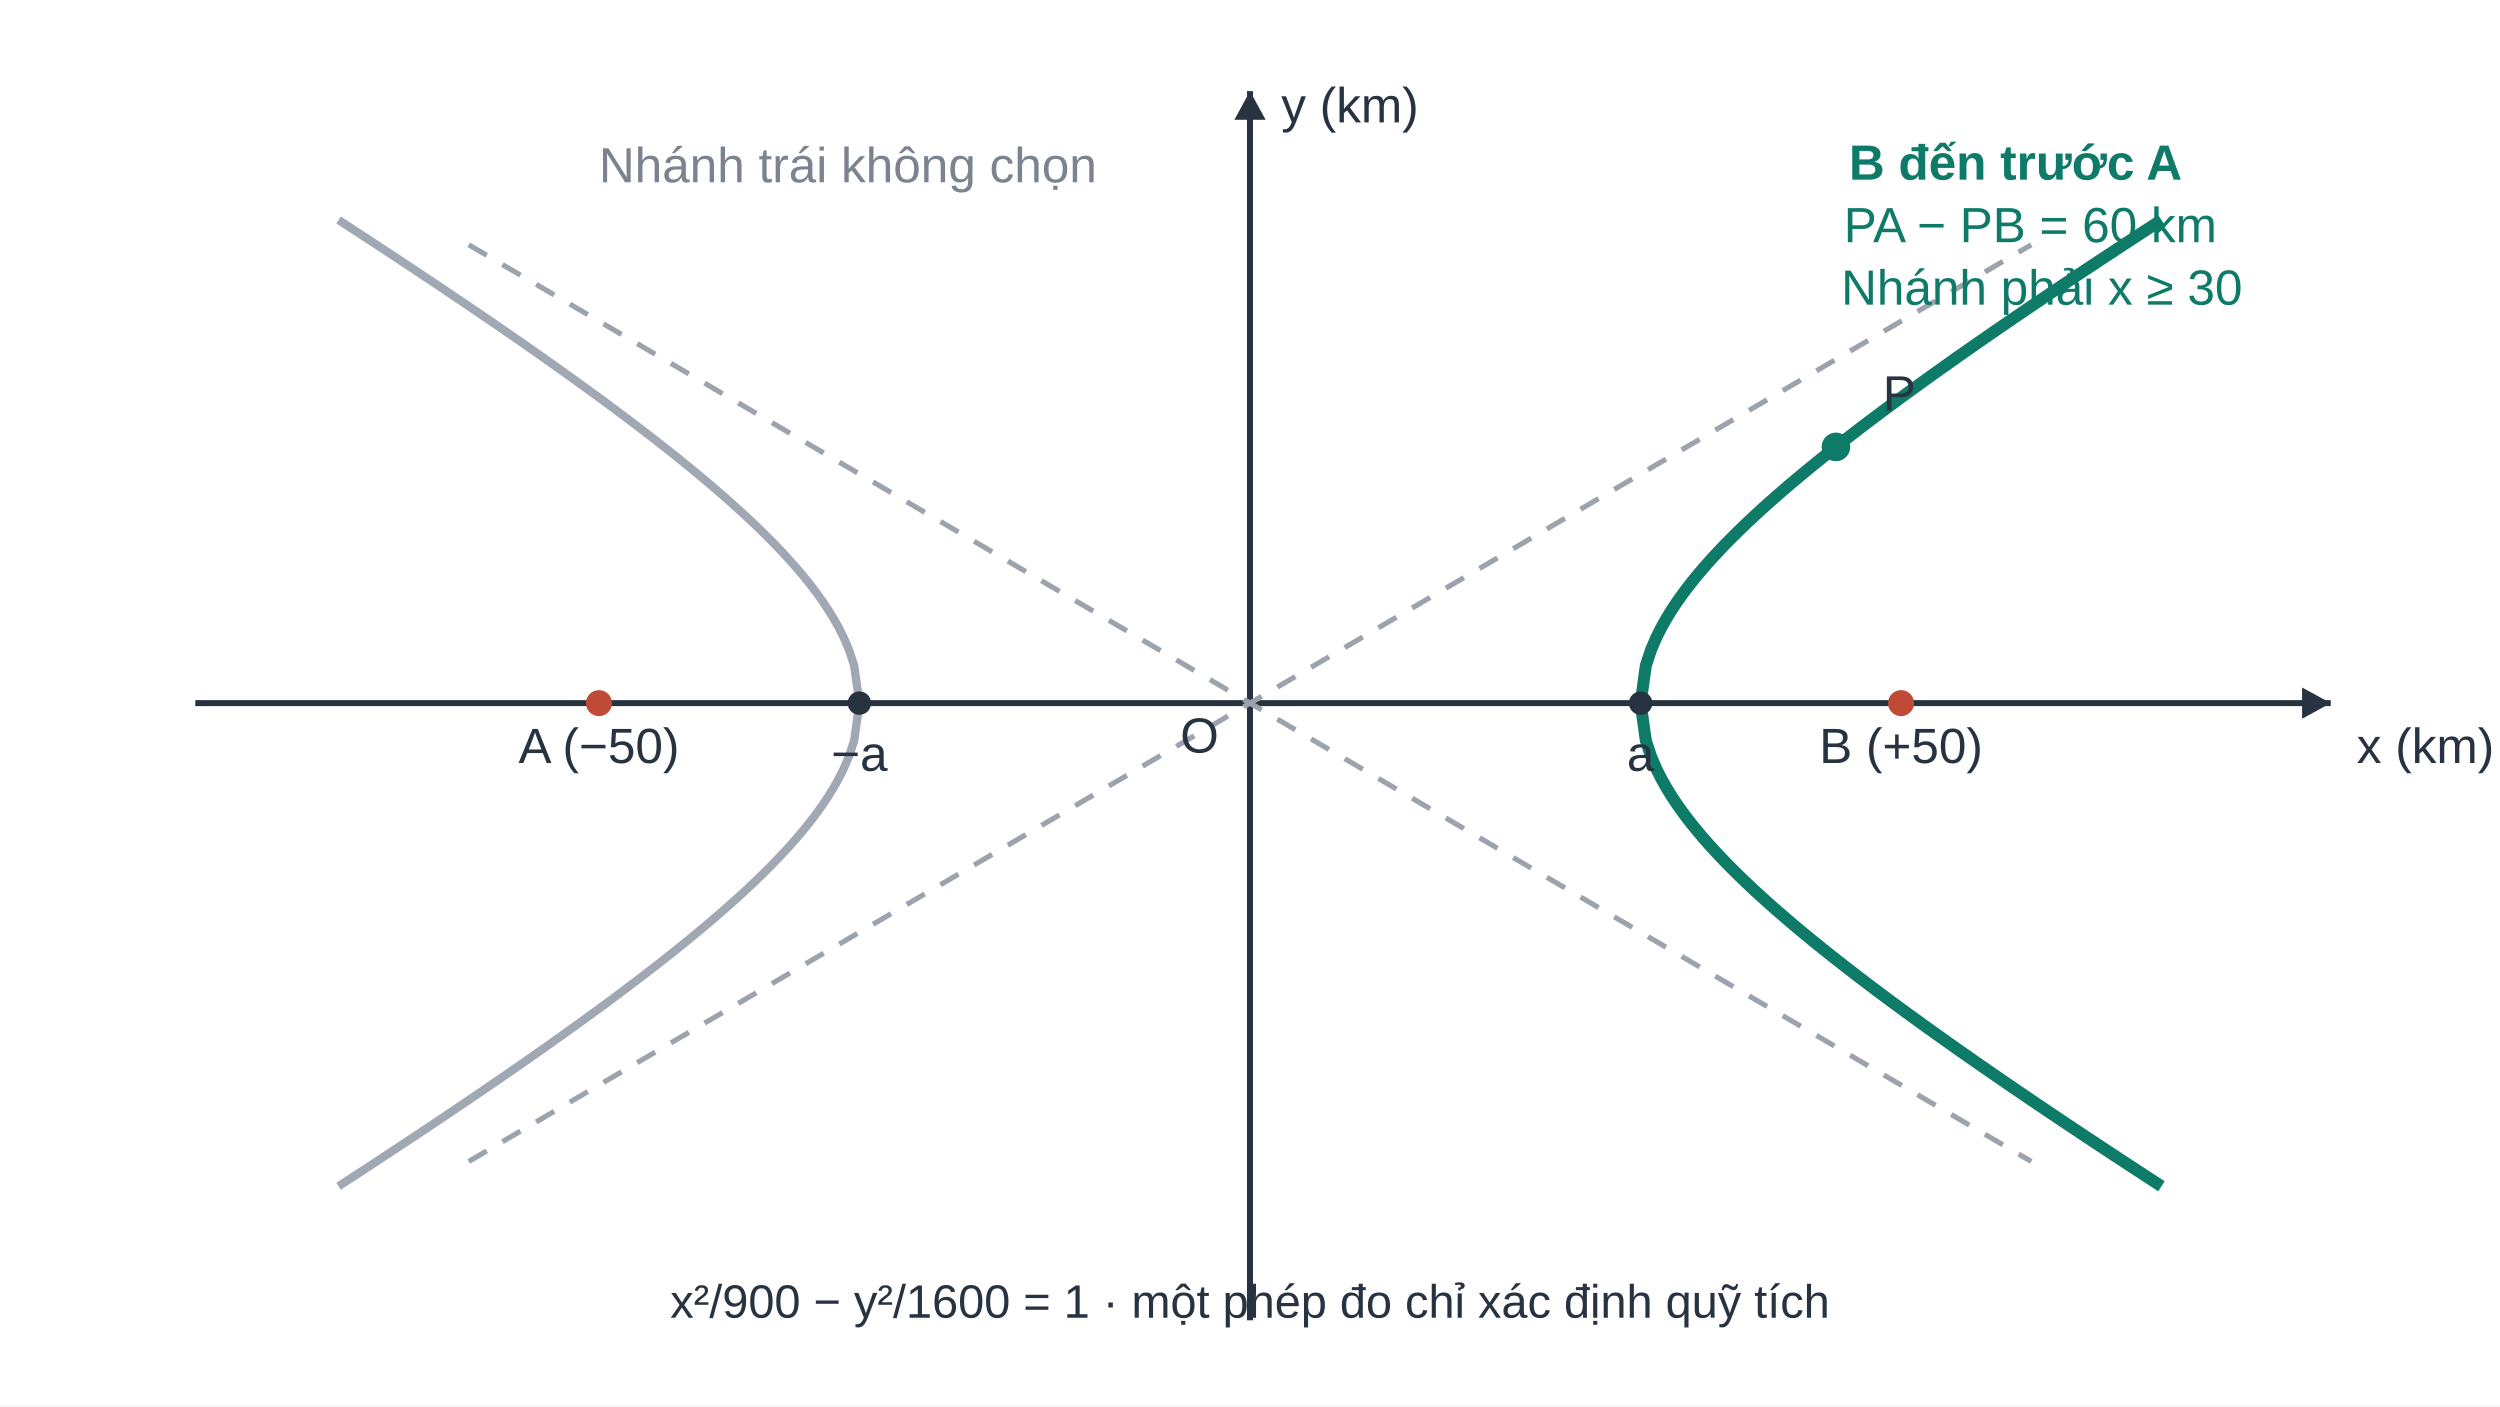
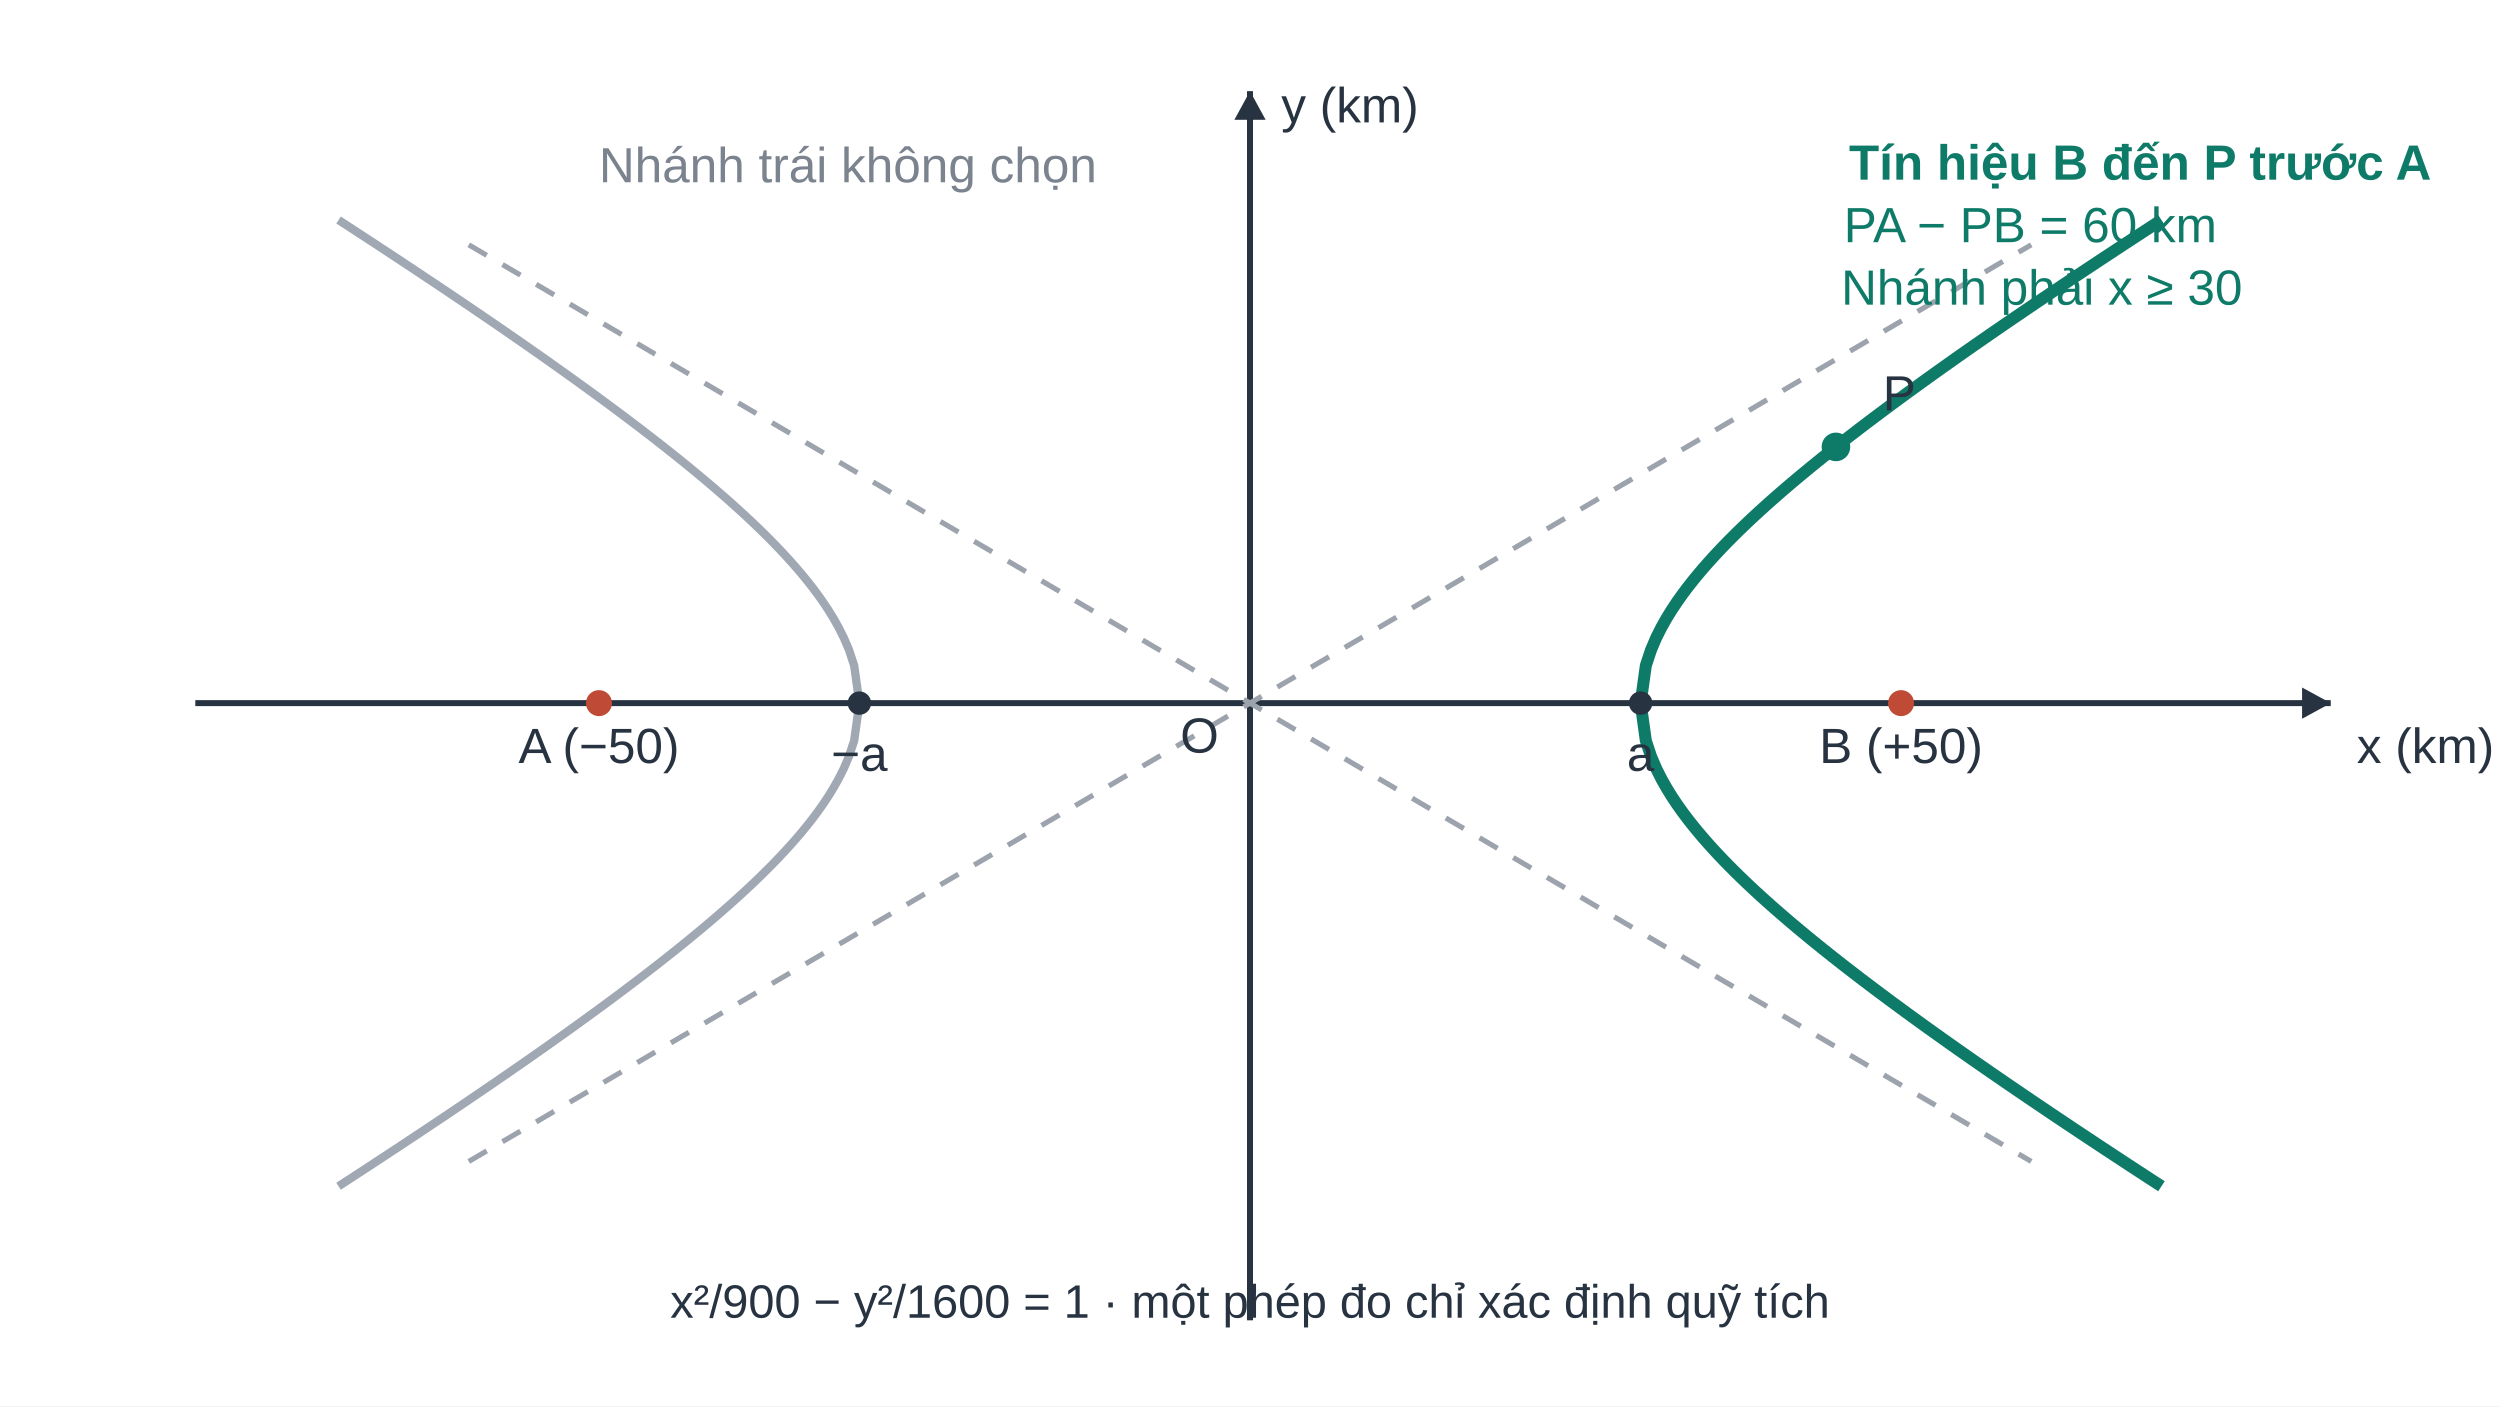
<svg xmlns="http://www.w3.org/2000/svg" viewBox="0 0 960 540" role="img" aria-labelledby="title desc">
  <rect width="960" height="540" fill="#ffffff" />
  <line x1="75" y1="270" x2="895" y2="270" stroke="#283341" stroke-width="2.3" />
  <line x1="480" y1="507" x2="480" y2="35" stroke="#283341" stroke-width="2.3" />
  <path d="M 895 270 l -11 -6 v 12 z M 480 35 l -6 11 h 12 z" fill="#283341" />
  <line x1="180" y1="446" x2="780" y2="94" stroke="#9ca3ad" stroke-dasharray="8 7" stroke-width="2" />
  <line x1="180" y1="94" x2="780" y2="446" stroke="#9ca3ad" stroke-dasharray="8 7" stroke-width="2" />
  <path d="M130.00 84.48 L132.00 85.78 L134.00 87.08 L136.00 88.38 L138.00 89.69 L140.00 90.99 L142.00 92.30 L144.00 93.61 L146.00 94.93 L148.00 96.24 L150.00 97.56 L152.00 98.87 L154.00 100.19 L156.00 101.52 L158.00 102.84 L160.00 104.17 L162.00 105.50 L164.00 106.83 L166.00 108.17 L168.00 109.50 L170.00 110.84 L172.00 112.18 L174.00 113.53 L176.00 114.88 L178.00 116.23 L180.00 117.58 L182.00 118.94 L184.00 120.30 L186.00 121.66 L188.00 123.02 L190.00 124.39 L192.00 125.77 L194.00 127.14 L196.00 128.52 L198.00 129.91 L200.00 131.29 L202.00 132.68 L204.00 134.08 L206.00 135.48 L208.00 136.88 L210.00 138.29 L212.00 139.71 L214.00 141.13 L216.00 142.55 L218.00 143.98 L220.00 145.41 L222.00 146.85 L224.00 148.30 L226.00 149.75 L228.00 151.20 L230.00 152.67 L232.00 154.14 L234.00 155.61 L236.00 157.10 L238.00 158.59 L240.00 160.09 L242.00 161.60 L244.00 163.11 L246.00 164.63 L248.00 166.17 L250.00 167.71 L252.00 169.26 L254.00 170.83 L256.00 172.40 L258.00 173.99 L260.00 175.58 L262.00 177.20 L264.00 178.82 L266.00 180.46 L268.00 182.11 L270.00 183.78 L272.00 185.46 L274.00 187.17 L276.00 188.89 L278.00 190.63 L280.00 192.39 L282.00 194.18 L284.00 195.99 L286.00 197.82 L288.00 199.69 L290.00 201.58 L292.00 203.51 L294.00 205.48 L296.00 207.48 L298.00 209.53 L300.00 211.63 L302.00 213.78 L304.00 215.99 L306.00 218.27 L308.00 220.62 L310.00 223.07 L312.00 225.61 L314.00 228.28 L316.00 231.10 L318.00 234.10 L320.00 237.34 L322.00 240.88 L324.00 244.86 L326.00 249.54 L328.00 255.58 L330.00 270.00" stroke="#a0a8b4" stroke-width="3.2" fill="none" />
  <path d="M130.00 455.52 L132.00 454.22 L134.00 452.92 L136.00 451.62 L138.00 450.31 L140.00 449.01 L142.00 447.70 L144.00 446.39 L146.00 445.07 L148.00 443.76 L150.00 442.44 L152.00 441.13 L154.00 439.81 L156.00 438.48 L158.00 437.16 L160.00 435.83 L162.00 434.50 L164.00 433.17 L166.00 431.83 L168.00 430.50 L170.00 429.16 L172.00 427.82 L174.00 426.47 L176.00 425.12 L178.00 423.77 L180.00 422.42 L182.00 421.06 L184.00 419.70 L186.00 418.34 L188.00 416.98 L190.00 415.61 L192.00 414.23 L194.00 412.86 L196.00 411.48 L198.00 410.09 L200.00 408.71 L202.00 407.32 L204.00 405.92 L206.00 404.52 L208.00 403.12 L210.00 401.71 L212.00 400.29 L214.00 398.87 L216.00 397.45 L218.00 396.02 L220.00 394.59 L222.00 393.15 L224.00 391.70 L226.00 390.25 L228.00 388.80 L230.00 387.33 L232.00 385.86 L234.00 384.39 L236.00 382.90 L238.00 381.41 L240.00 379.91 L242.00 378.40 L244.00 376.89 L246.00 375.37 L248.00 373.83 L250.00 372.29 L252.00 370.74 L254.00 369.17 L256.00 367.60 L258.00 366.01 L260.00 364.42 L262.00 362.80 L264.00 361.18 L266.00 359.54 L268.00 357.89 L270.00 356.22 L272.00 354.54 L274.00 352.83 L276.00 351.11 L278.00 349.37 L280.00 347.61 L282.00 345.82 L284.00 344.01 L286.00 342.18 L288.00 340.31 L290.00 338.42 L292.00 336.49 L294.00 334.52 L296.00 332.52 L298.00 330.47 L300.00 328.37 L302.00 326.22 L304.00 324.01 L306.00 321.73 L308.00 319.38 L310.00 316.93 L312.00 314.39 L314.00 311.72 L316.00 308.90 L318.00 305.90 L320.00 302.66 L322.00 299.12 L324.00 295.14 L326.00 290.46 L328.00 284.42 L330.00 270.00" stroke="#a0a8b4" stroke-width="3.2" fill="none" />
  <path d="M630.00 270.00 L632.00 255.58 L634.00 249.54 L636.00 244.86 L638.00 240.88 L640.00 237.34 L642.00 234.10 L644.00 231.10 L646.00 228.28 L648.00 225.61 L650.00 223.07 L652.00 220.62 L654.00 218.27 L656.00 215.99 L658.00 213.78 L660.00 211.63 L662.00 209.53 L664.00 207.48 L666.00 205.48 L668.00 203.51 L670.00 201.58 L672.00 199.69 L674.00 197.82 L676.00 195.99 L678.00 194.18 L680.00 192.39 L682.00 190.63 L684.00 188.89 L686.00 187.17 L688.00 185.46 L690.00 183.78 L692.00 182.11 L694.00 180.46 L696.00 178.82 L698.00 177.20 L700.00 175.58 L702.00 173.99 L704.00 172.40 L706.00 170.83 L708.00 169.26 L710.00 167.71 L712.00 166.17 L714.00 164.63 L716.00 163.11 L718.00 161.60 L720.00 160.09 L722.00 158.59 L724.00 157.10 L726.00 155.61 L728.00 154.14 L730.00 152.67 L732.00 151.20 L734.00 149.75 L736.00 148.30 L738.00 146.85 L740.00 145.41 L742.00 143.98 L744.00 142.55 L746.00 141.13 L748.00 139.71 L750.00 138.29 L752.00 136.88 L754.00 135.48 L756.00 134.08 L758.00 132.68 L760.00 131.29 L762.00 129.91 L764.00 128.52 L766.00 127.14 L768.00 125.77 L770.00 124.39 L772.00 123.02 L774.00 121.66 L776.00 120.30 L778.00 118.94 L780.00 117.58 L782.00 116.23 L784.00 114.88 L786.00 113.53 L788.00 112.18 L790.00 110.84 L792.00 109.50 L794.00 108.17 L796.00 106.83 L798.00 105.50 L800.00 104.17 L802.00 102.84 L804.00 101.52 L806.00 100.19 L808.00 98.87 L810.00 97.56 L812.00 96.24 L814.00 94.93 L816.00 93.61 L818.00 92.30 L820.00 90.99 L822.00 89.69 L824.00 88.38 L826.00 87.08 L828.00 85.78 L830.00 84.48" stroke="#0e7a68" stroke-width="4.6" fill="none" />
  <path d="M630.00 270.00 L632.00 284.42 L634.00 290.46 L636.00 295.14 L638.00 299.12 L640.00 302.66 L642.00 305.90 L644.00 308.90 L646.00 311.72 L648.00 314.39 L650.00 316.93 L652.00 319.38 L654.00 321.73 L656.00 324.01 L658.00 326.22 L660.00 328.37 L662.00 330.47 L664.00 332.52 L666.00 334.52 L668.00 336.49 L670.00 338.42 L672.00 340.31 L674.00 342.18 L676.00 344.01 L678.00 345.82 L680.00 347.61 L682.00 349.37 L684.00 351.11 L686.00 352.83 L688.00 354.54 L690.00 356.22 L692.00 357.89 L694.00 359.54 L696.00 361.18 L698.00 362.80 L700.00 364.42 L702.00 366.01 L704.00 367.60 L706.00 369.17 L708.00 370.74 L710.00 372.29 L712.00 373.83 L714.00 375.37 L716.00 376.89 L718.00 378.40 L720.00 379.91 L722.00 381.41 L724.00 382.90 L726.00 384.39 L728.00 385.86 L730.00 387.33 L732.00 388.80 L734.00 390.25 L736.00 391.70 L738.00 393.15 L740.00 394.59 L742.00 396.02 L744.00 397.45 L746.00 398.87 L748.00 400.29 L750.00 401.71 L752.00 403.12 L754.00 404.52 L756.00 405.92 L758.00 407.32 L760.00 408.71 L762.00 410.09 L764.00 411.48 L766.00 412.86 L768.00 414.23 L770.00 415.61 L772.00 416.98 L774.00 418.34 L776.00 419.70 L778.00 421.06 L780.00 422.42 L782.00 423.77 L784.00 425.12 L786.00 426.47 L788.00 427.82 L790.00 429.16 L792.00 430.50 L794.00 431.83 L796.00 433.17 L798.00 434.50 L800.00 435.83 L802.00 437.16 L804.00 438.48 L806.00 439.81 L808.00 441.13 L810.00 442.44 L812.00 443.76 L814.00 445.07 L816.00 446.39 L818.00 447.70 L820.00 449.01 L822.00 450.31 L824.00 451.62 L826.00 452.92 L828.00 454.22 L830.00 455.52" stroke="#0e7a68" stroke-width="4.6" fill="none" />
  <circle cx="705" cy="171.613" r="5.5" fill="#0e7a68" />
  <circle cx="230" cy="270" r="5" fill="#bf4a36" />
  <circle cx="730" cy="270" r="5" fill="#bf4a36" />
  <circle cx="330" cy="270" r="4.5" fill="#283341" />
  <circle cx="630" cy="270" r="4.5" fill="#283341" />
  <g font-family="Arial,sans-serif" fill="#283341" font-size="19">
    <text x="905" y="293">x (km)</text>
    <text x="492" y="47">y (km)</text>
    <text x="468" y="289" text-anchor="end">O</text>
    <text x="230" y="293" text-anchor="middle">A (−50)</text>
    <text x="730" y="293" text-anchor="middle">B (+50)</text>
    <text x="330" y="296" text-anchor="middle">−a</text>
    <text x="630" y="296" text-anchor="middle">a</text>
    <text x="723" y="157.613">P</text>
-     <text x="710" y="69" font-weight="bold" fill="#0e7a68">B đến trước A</text>
+     <text x="710" y="69" font-weight="bold" fill="#0e7a68">Tín hiệu B đến P trước A</text>
    <text x="708" y="93" fill="#0e7a68">PA − PB = 60 km</text>
    <text x="707" y="117" fill="#0e7a68">Nhánh phải x ≥ 30</text>
    <text x="230" y="70" fill="#7b838f">Nhánh trái không chọn</text>
    <text x="480" y="506" text-anchor="middle" font-size="18">x²/900 − y²/1600 = 1 · một phép đo chỉ xác định quỹ tích</text>
  </g>
</svg>
